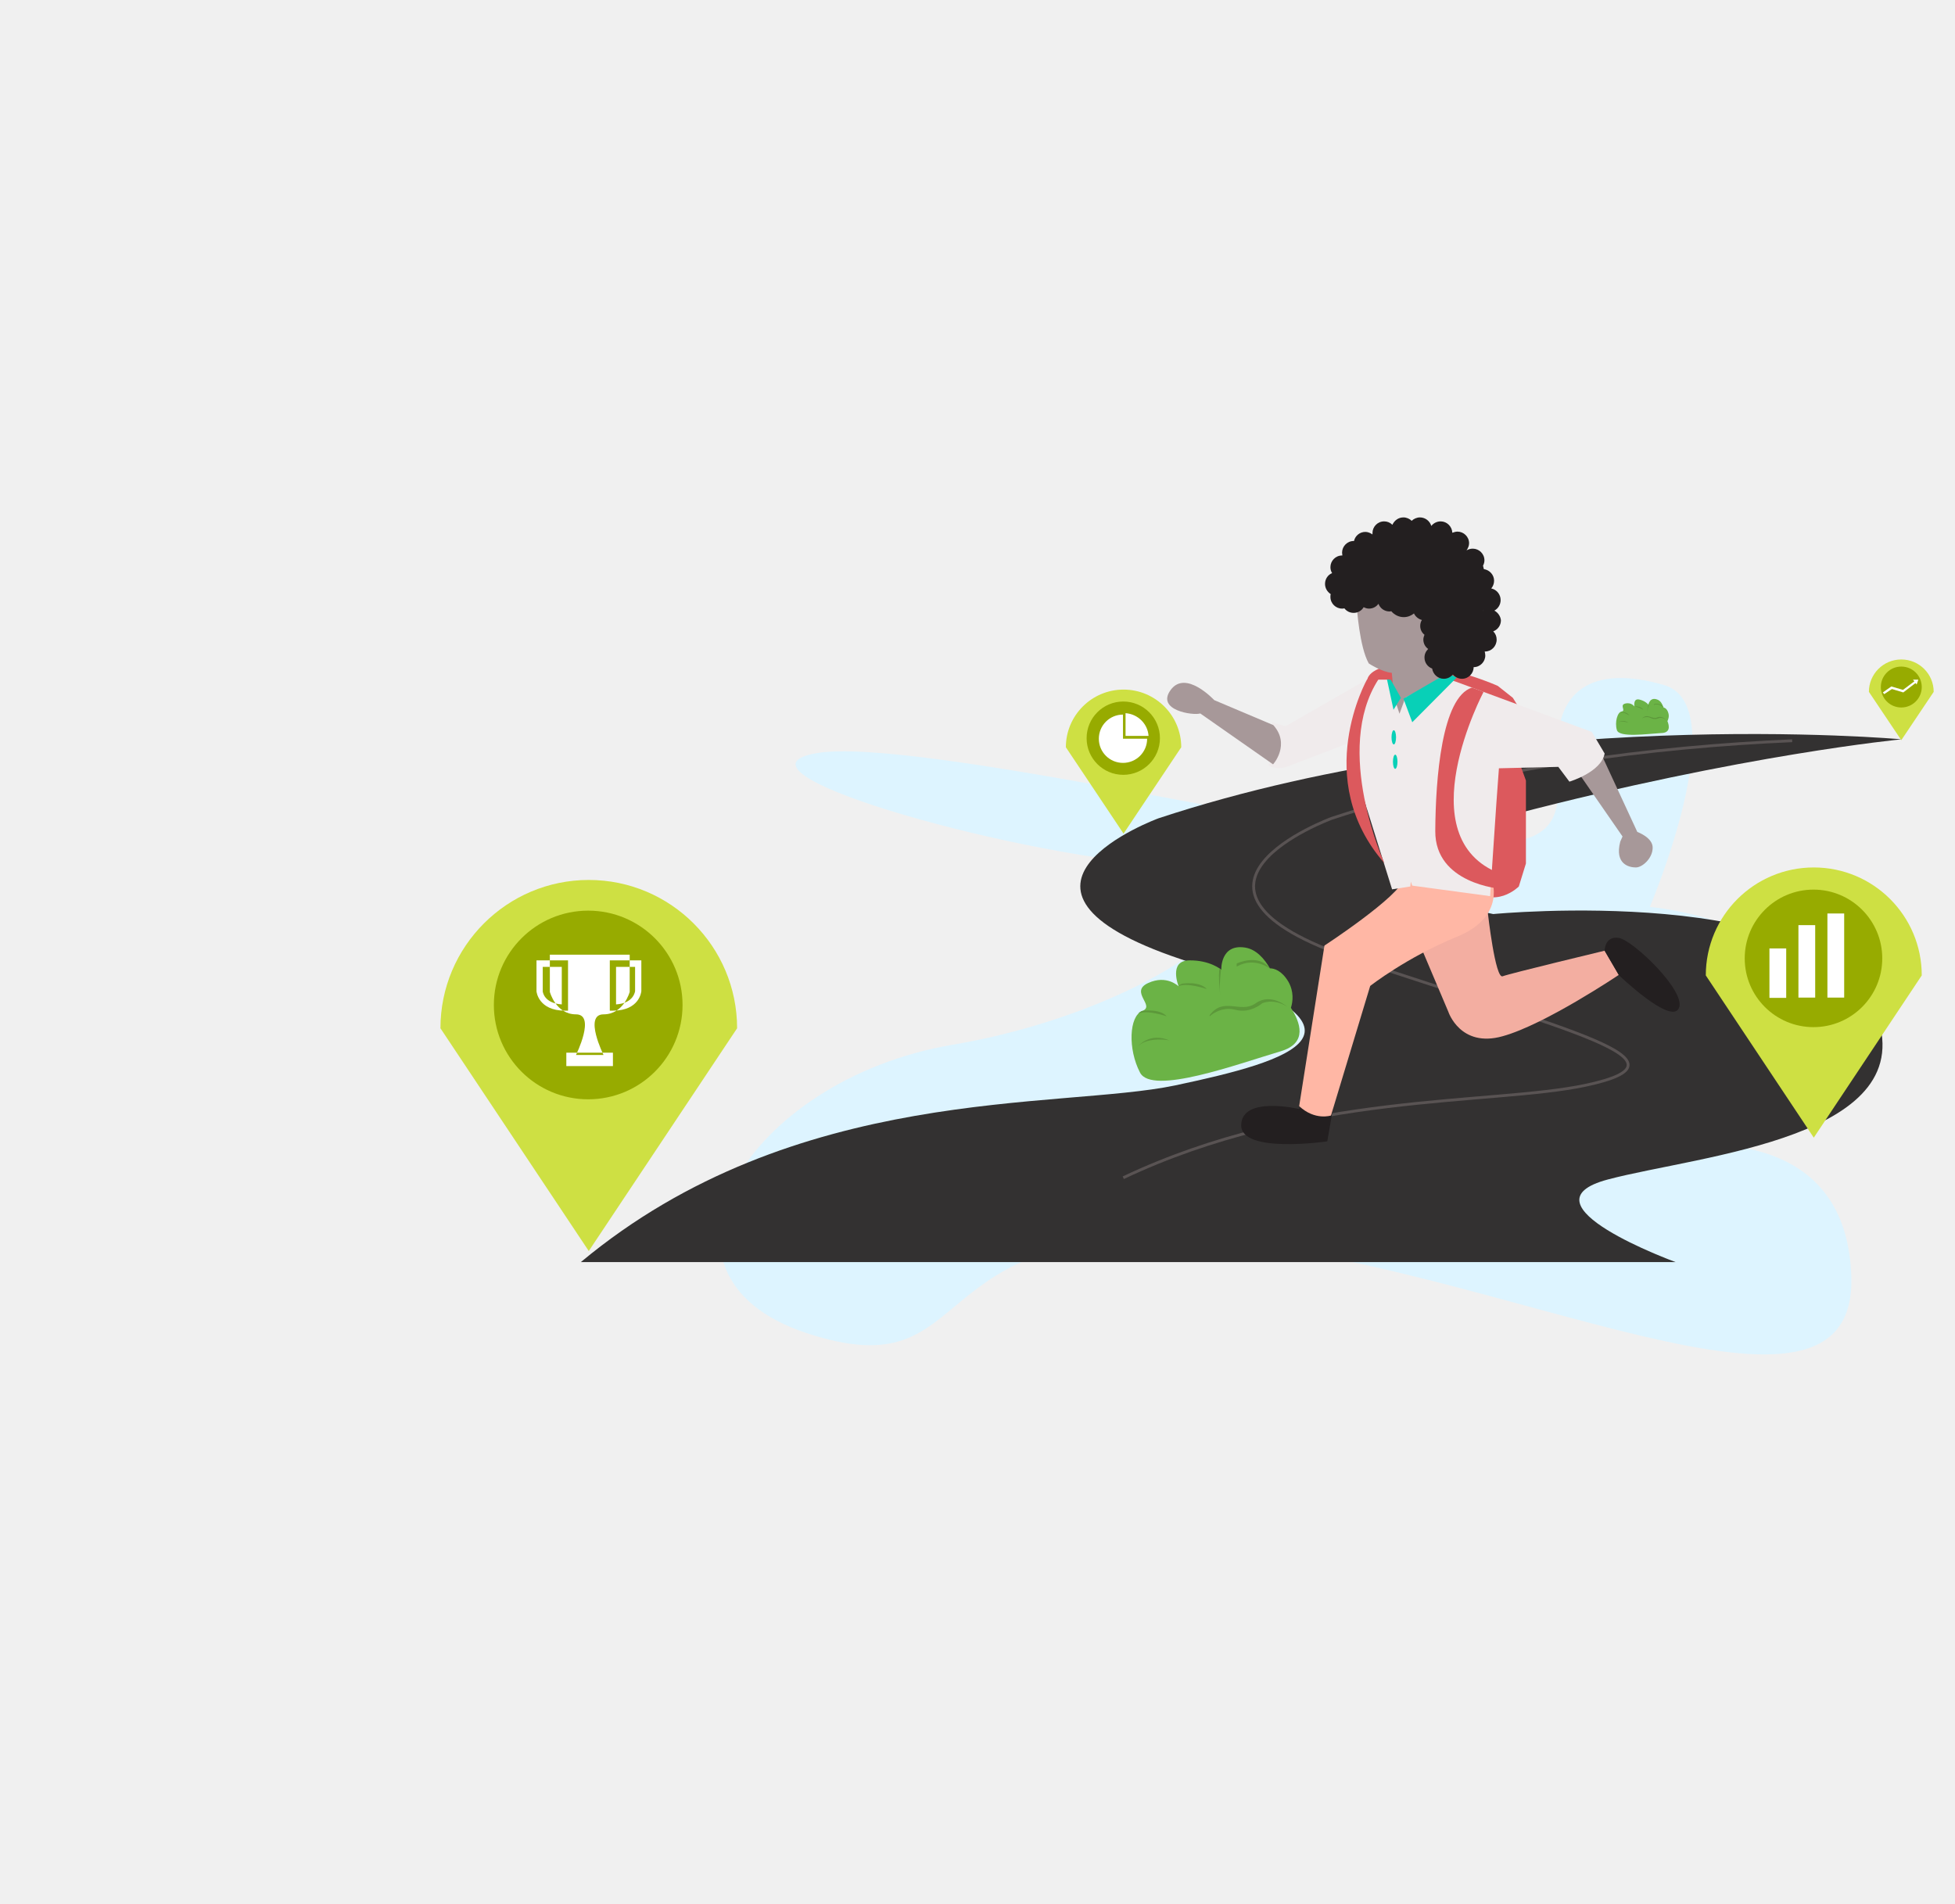
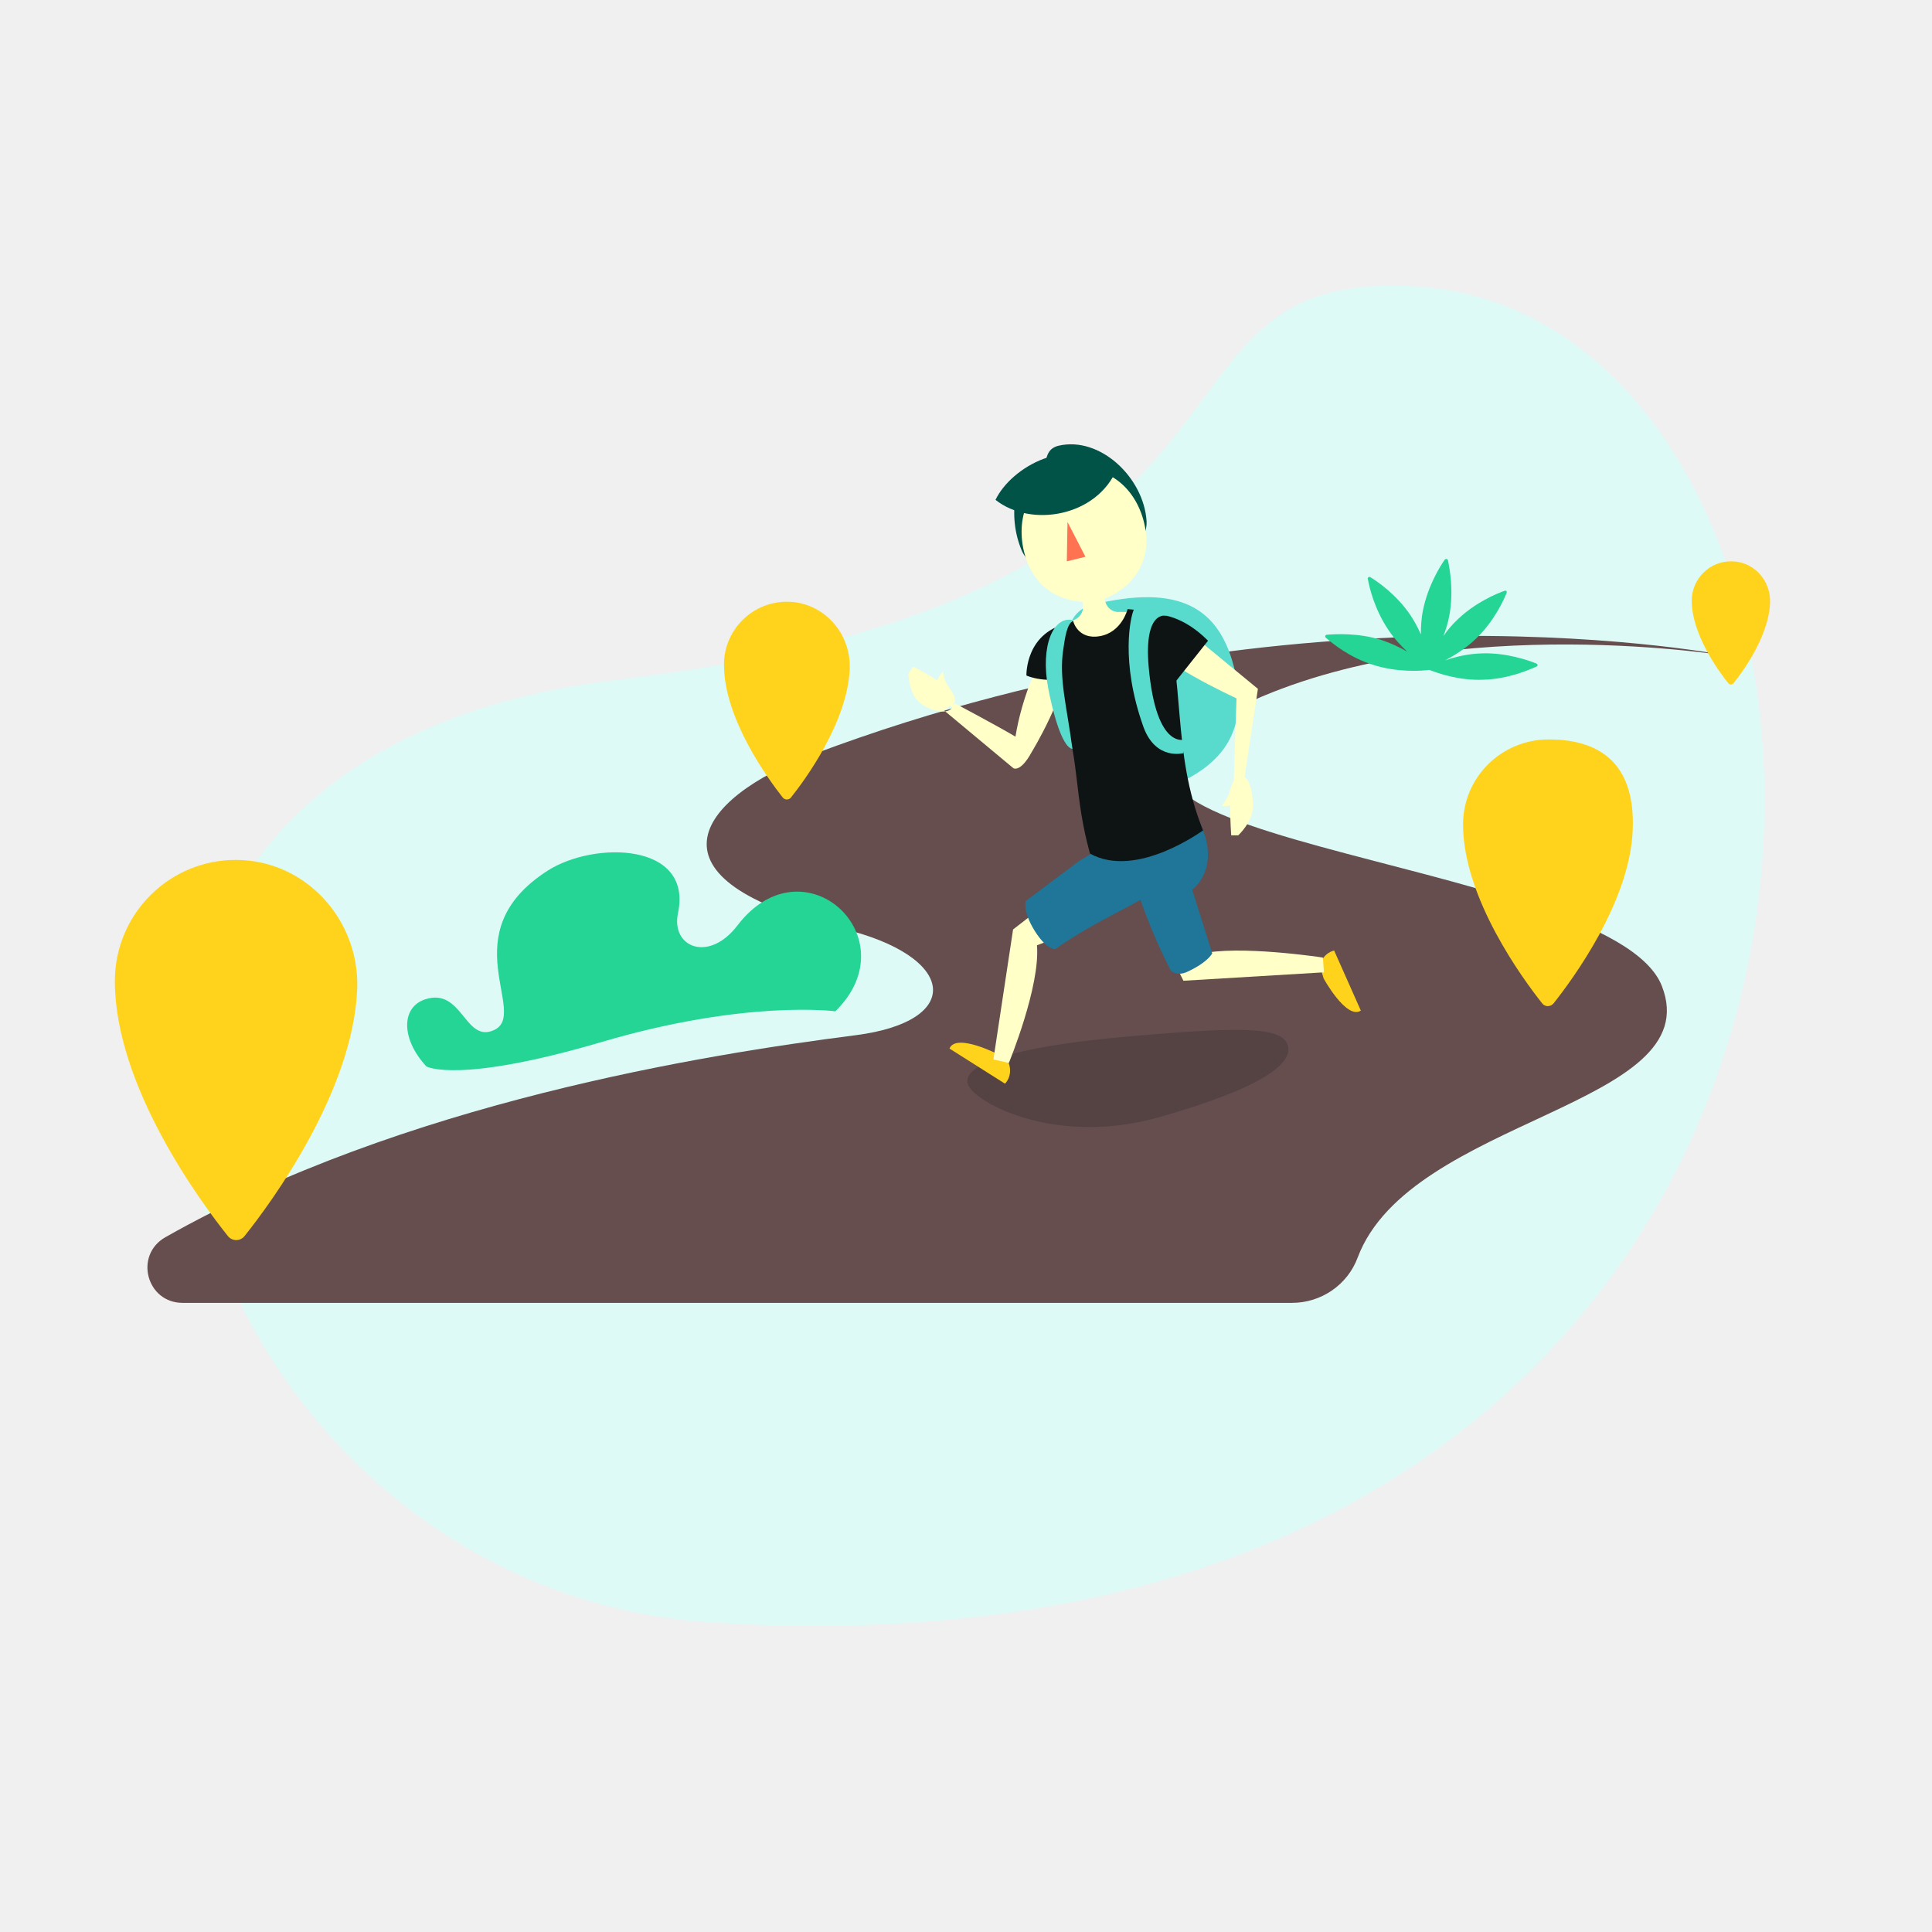
- <svg xmlns="http://www.w3.org/2000/svg" viewBox="0 0 688 670" enable-background="new 0 0 688 670">
-   <path fill="#DDF4FF" d="M580.6 319.2s30.1-70.8 5-78.1c-25.1-7.3-39 1.7-37.4 25.7 1.7 24-1.1 31.2-35.7 30.7-34.6-.6-190.8-38.5-225.3-32.4-34.6 6.1 63 34.6 122.7 39.6s-2.2 50.8-74.7 63c-72.5 12.3-113.8 80.9-51.3 101.5 62.5 20.6 36.8-40.7 140.6-32.9 103.7 7.8 229.8 78.6 227 12.3-2.8-66.4-87-41.3-87-41.3s99.4 4.5 87.1-39.6c-12.4-44-71-48.5-71-48.5z" />
-   <path fill="#333131" d="M669.2 260.2s-139-12.6-261.5 27.8c0 0-66.9 24.5 7.9 49.6 74.8 25.2 39.1 35.7-2 44.4-41 8.6-133.7-.7-209.2 62.2h385.3s-56.3-20.5-23.8-29.1c32.4-8.6 111.9-14.6 94-59.6-17.9-45-134.4-33.8-134.4-33.8s-73.5-13.9 7.3-35.1c80.8-21.1 136.4-26.4 136.4-26.4z" />
-   <path stroke="#595353" stroke-miterlimit="10" d="M630.7 260.7c-47.8 2.1-106.6 9-162 27.3 0 0-66.9 24.5 7.9 49.6 74.8 25.2 122.3 35.7 81.2 44.4-32.8 6.9-98.8 2.3-162.5 32.5" fill="none" />
-   <path fill="#CEE043" d="M415.7 263c0-11.2-9.1-20.3-20.3-20.3-11.2 0-20.3 9.1-20.3 20.3l20.3 30.4 20.3-30.4z" />
-   <circle fill="#97AB00" cx="395.3" cy="259.8" r="12.9" />
-   <path fill="#fff" d="M403.7 260c0 4.7-3.8 8.5-8.5 8.5s-8.5-3.8-8.5-8.5 3.8-8.5 8.5-8.5v8.5h8.5zM404.2 259c-.3-4.3-3.8-7.7-8.1-8v8h8.1z" />
-   <path fill="#CEE043" d="M676.3 343.3c0-21-17-38-38-38s-38 17-38 38l38 57.1 38-57.1z" />
-   <circle fill="#97AB00" cx="638.2" cy="337.3" r="24.2" />
-   <path fill="#fff" d="M622.7 333.8h5.9v17.4h-5.9zM632.9 325.6h5.9v25.5h-5.9zM643.1 321.5h5.9v29.6h-5.9z" />
-   <path fill="#CEE043" d="M680.5 243.5c0-6.3-5.1-11.4-11.4-11.4-6.3 0-11.4 5.1-11.4 11.4l11.4 17 11.4-17z" />
-   <circle fill="#97AB00" cx="669.1" cy="241.8" r="7.2" />
-   <path fill="#fff" d="M662.6 243.7l.5.6 2.7-1.8 4 1.2 4.3-3.3.4.5.6-1.7h-1.9l.5.6-4 3-4.1-1.2z" />
-   <path fill="#CEE043" d="M259.4 361.9c0-28.8-23.4-52.2-52.2-52.2-28.8 0-52.2 23.4-52.2 52.2l52.2 78.4 52.2-78.4z" />
-   <circle fill="#97AB00" cx="207" cy="353.7" r="33.2" />
-   <path fill="#fff" d="M208.7 336h-15.2v13.1s2.1 7.9 9.2 7.9 0 14.3 0 14.3h9.7s-7.1-14.3 0-14.3 9.2-7.9 9.2-7.9V336h-12.9zM199.3 370.5h16.4v4.7h-16.4zM199.9 355.7h-1.1c-9.4 0-10-6.8-10-6.8V338h11.1v17.7zm-8.9-15.4v8.6c0 .1.4 4.2 6.7 4.6v-13.2H191zM215.7 355.7h-1.1V338h11.1v10.8c0 .2-.6 6.9-10 6.9zm1.1-15.4v13.2c6.3-.4 6.7-4.7 6.7-4.7v-8.5h-6.7z" />
-   <path fill="#5C983A" d="M414.7 347.2s3.2 3.6 3.8 5.6c0 0-4.4-6-5.4-6.8-.1 0 1.3.9 1.6 1.2z" />
-   <path fill="#6BB346" d="M454.3 354.7c.7-2.2 1.1-5.7-.9-9.2-2.3-3.9-5-4.7-6.5-4.7-2-3.5-4.9-6.7-8.7-7.3-8.8-1.4-8.4 7.8-8.4 7.8s-3.9-3.4-11.3-3.3c-7.4.1-3.7 9.2-3.7 9.2s-4.1-4.3-10.8-1.2c-6.6 3.1 2.7 8-2 9.8-4.7 1.8-5.1 13.5-.8 21.7 4.2 8.1 34.3-3 49.5-7.5 9.7-2.9 6.8-10.3 3.6-15.3z" />
-   <path fill="#5C983A" d="M429.7 341.3s-.7 5.5-.3 8.8c0 0-.8-7.1-.2-9.3l.5.5zM401.9 355.8s6.1-1 8.7 1.9c0 0-6.9-2.4-10-1 0 0 .5-.6 1.3-.9zM416 346.2s6.1-1 8.7 1.9c0 0-6.9-2.4-10-1 0 0 .5-.6 1.3-.9zM453 354.3s-5.8-5-11.1-1.2-11.2-2.5-16.2 4.2v.4s3.8-3.7 9.1-2.3c5.3 1.4 9.4-2.3 9.4-2.3s3.9-1.9 8.8 1.2zM400.6 368.1s4.1-4.9 11-1.9c0-.1-7.5-1.4-11 1.9zM435.2 339.1s7.8-3.7 11.7 1.8c0 0-5.4-4.3-11.7-.7v-1.1zM575.3 248.8s.7 1.3.8 2c0 0-.9-2.1-1.2-2.4 0 0 .4.3.4.4z" />
-   <path fill="#6BB346" d="M586.8 253.8c.3-.6.7-1.7.3-2.9-.4-1.4-1.2-1.8-1.7-1.9-.4-1.2-1-2.4-2.2-2.8-2.6-1-3.1 1.8-3.1 1.8s-1-1.3-3.2-1.8c-2.3-.5-1.7 2.5-1.7 2.5s-1-1.6-3.2-1.1.3 2.6-1.3 2.8c-1.5.2-2.5 3.8-1.7 6.5.7 2.8 10.6 1.4 15.5 1.1 3.4 0 3-2.5 2.3-4.2z" />
-   <path fill="#5C983A" d="M580.3 248.1s-.6 1.6-.7 2.7c0 0 .2-2.2.6-2.8l.1.1zM570.9 250.6s1.9.1 2.5 1.2c0 0-1.9-1.2-3-1 0 0 .2-.2.5-.2zM575.8 248.6s1.9.1 2.5 1.2c0 0-1.9-1.2-3-1 .1 0 .2-.1.5-.2zM586.5 253.6s-1.4-1.9-3.3-1.1c-1.9.8-3.2-1.5-5.2.2v.1s1.4-.9 2.9-.1 3 0 3 0 1.3-.4 2.6.9zM569.6 254.2s1.6-1.2 3.5.2c0 0-2.2-.9-3.5-.2zM582.1 247.8s2.6-.6 3.4 1.3c0 0-1.3-1.7-3.5-1l.1-.3z" />
-   <path fill="#DC595D" d="M481.7 255.8l18.5 33s7.6 14.6 16.7 23.2 17.6 0 17.6 0l2.5-8.1V274.7l-2-5.5v-19.4l-2.6-4.2-5.3-4.2s-15.7-7.1-30.5-7.5c-14.8-.4-15.4 5.2-15.4 5.2l.5 16.7z" />
-   <path fill="#A79899" d="M563.6 265.6l12.6 27.2s5.6 2 5.4 5.7c-.1 3.7-3.7 6.8-5.9 6.8s-7.6-1-5.5-9.1l.8-1.8-15.3-22.1 7.9-6.7zM477.5 213.7s.9 14 4.2 19.8c0 0 4.5 3 8.1 3.3l.9 10 1.1 7.9 2.2 39.7 11.1-1.9 4.9-41-1.2-12.4-.8-15.2-3.2-14.9-13-6-14.3 10.7z" />
-   <path fill="#231F20" d="M469.1 390.1l-2 11.6s-30.6 4.5-30.3-5.8c.3-10.3 20.3-5.6 20.3-5.6l2.5-2.8s8.4-1.6 9.5 2.6z" />
-   <path fill="#F3AEA1" d="M497 326.1l12.7 30s4.2 12.8 19.1 8.6c14.9-4.1 40.9-21.6 40.9-21.6l-5-8.5s-33.3 8-35.9 9c-2.6 1-5.2-22.3-5.2-22.3l-26.6 4.8z" />
-   <path fill="#FFB7A5" d="M524.9 309.3s5.5 13.2-12.2 20.4c-17.8 7.3-30.5 17.3-30.5 17.3l-13.8 45.6s-5.6 1.9-11.2-3.3l8.9-56.5s26.6-17.4 28-23.6c1.3-6.1 30.8.1 30.8.1z" />
-   <path fill="#231F20" d="M564.7 334.6s0-5.3 5-4.5c5 .8 24 19 21.1 24.8-2.9 5.8-21.1-11.7-21.1-11.7l-5-8.6z" />
-   <circle fill="#08D0B7" cx="491.7" cy="265.6" r="1.2" />
-   <circle fill="#08D0B7" cx="492.2" cy="272.3" r="1.2" />
-   <path fill="#F0EBEC" d="M481.1 239.1l-28.7 16.5-4.8-1.4s4.3 9-1.3 15.1c0 0 2.6 2.1 7.3.3l20.3-7.8 16 51.2 6.4-1 .2-1.7.5 1.4 27.4 3.7 2.2-32.7.9-12.3 20.9-.5 3.9 5.2s11.2-3.3 12.4-9.9l-4.5-7.6-47.6-17.6-4.5-1.5-13.5 7-2.1 5.7-3.9-12h-7.5z" />
-   <path fill="#A79899" d="M448.1 255.2l-20.8-8.8s-10-10.8-15.3-3.6c-5.3 7.2 7.9 9.1 10.4 8.3L448 269c.1 0 6.2-7 .1-13.8z" />
-   <path fill="#08D0B7" d="M489.4 239.2l3.6 6.4-2.6 4.2-2.3-10.7.7.1zM509.6 236.8l-15.7 9.1 3.1 8.3 15.6-15.7z" />
-   <path fill="#231F20" d="M525.9 214.9c1.3-.7 2.2-2.1 2.2-3.7 0-2-1.4-3.7-3.3-4.1.6-.7 1-1.7 1-2.7 0-2.1-1.6-3.8-3.6-4.1l-.3-1.2c.3-.6.5-1.2.5-1.9 0-2.3-1.9-4.1-4.1-4.1-.8 0-1.5.2-2.2.6.5-.7.9-1.6.9-2.5 0-2.3-1.9-4.1-4.1-4.1-.6 0-1.2.2-1.8.4-.1-2.2-1.9-4-4.1-4-1.3 0-2.5.6-3.3 1.6-.5-1.7-2.1-3-4-3-1.1 0-2.2.5-2.9 1.2-.7-.7-1.8-1.2-2.9-1.2-1.8 0-3.2 1.1-3.9 2.6-.8-.8-1.8-1.2-2.9-1.2-2.3 0-4.1 1.9-4.1 4.1v.5c-.7-.5-1.6-.9-2.5-.9-2 0-3.6 1.4-4 3.2h-.1c-2.3 0-4.1 1.9-4.1 4.1 0 .3.1.7.1 1h-.1c-2.3 0-4.1 1.9-4.1 4.1 0 .8.2 1.5.6 2.1-1.5.6-2.5 2.1-2.5 3.8 0 1.5.8 2.8 2 3.6-.1.3-.1.6-.1 1 0 2.3 1.9 4.1 4.1 4.1.3 0 .5 0 .8-.1.8 1 1.9 1.6 3.3 1.6 1.5 0 2.8-.8 3.5-2 .6.3 1.2.5 1.9.5 1.4 0 2.6-.7 3.3-1.7.6 1.6 2.1 2.7 3.9 2.7.2 0 .4 0 .6-.1 1.1 1.3 2.7 2.1 4.4 2.1 1.4 0 2.6-.5 3.6-1.3.5 1.1 1.6 2 2.8 2.3-.4.6-.6 1.3-.6 2.1 0 1.3.6 2.4 1.5 3.1-.2.5-.4 1.1-.4 1.7 0 1.4.7 2.6 1.7 3.3-.8.8-1.3 1.8-1.3 3 0 1.8 1.1 3.3 2.7 3.9.3 2 2 3.6 4.1 3.6 1.3 0 2.4-.6 3.2-1.5.8.9 1.9 1.5 3.2 1.5 2.3 0 4.1-1.9 4.1-4.1 2.3 0 4.1-1.9 4.1-4.1 0-.5-.1-.9-.2-1.4h.1c2.3 0 4.1-1.9 4.1-4.2 0-1.1-.4-2.1-1.2-2.9 1.6-.6 2.7-2.1 2.7-3.9-.1-1.3-1-2.7-2.3-3.4zm-4 .1v-.1h.1s-.1 0-.1.1z" />
-   <ellipse fill="#08D0B7" cx="490.5" cy="259.5" rx=".8" ry="2.5" />
-   <ellipse fill="#08D0B7" cx="491" cy="268.1" rx=".8" ry="2.5" />
-   <path fill="#DC595D" d="M528.1 312.8s-23.1-1.7-23-20.3c.1-18.6 2.3-47.1 12.9-50.5l4.1 1.5s-27.2 51.4 5.9 64v5.3zM487.2 303.8s-18.2-39.8-2.1-64.7h-4s-19.8 35 6.1 64.7z" />
+ <svg xmlns="http://www.w3.org/2000/svg" viewBox="0 0 550 550" enable-background="new 0 0 550 550">
+   <path fill="#DDFAF7" d="M403.7 81.6c-86.6-6-26.7 88-228.4 112-198.6 23.7-129.7 258.5 27.3 268.3C564.5 484.4 554.6 92 403.7 81.6z" />
+   <path fill="#664D4E" d="M493.1 186.9S371.7 162 231.6 214.7c-34.1 12.8-49.5 36 7.9 49.6 32.9 7.8 35.2 26.4 4.1 30.4-43 5.5-128.9 19.2-196.5 57.5-9 5.1-5.4 18.7 4.9 18.7h315.8c8.3 0 15.8-5.1 18.7-12.9 15-39.9 100-43 86.6-77.3-14.7-37.7-206.4-41.2-116.4-81.3 57.9-25.8 136.4-12.5 136.4-12.5z" />
+   <path fill="#FFD31C" d="M67.5 244.8c-19.2-.2-34.8 15.3-34.8 34.5 0 29.8 24.4 62.9 32.2 72.6 1.2 1.5 3.5 1.5 4.7 0 7.6-9.5 30.9-41.1 32.1-70.4.7-19.5-14.5-36.5-34.2-36.7zm373.4-34.3c-13.5 0-24.4 10.8-24.4 24.2 0 20.9 17.1 44.1 22.5 50.9.8 1.1 2.4 1.1 3.3 0 5.3-6.7 21.7-28.8 22.5-49.3.9-21.3-12.1-25.8-23.9-25.8zm-216.7-39.2c-10-.1-18.1 8-18.1 17.9 0 15.5 12.7 32.7 16.7 37.8.6.8 1.8.8 2.4 0 3.9-4.9 16.1-21.4 16.7-36.6.4-10.2-7.5-19-17.7-19.1zm268.7-11.5c-6.2-.1-11.3 5-11.3 11.2 0 9.7 7.9 20.4 10.4 23.5.4.5 1.1.5 1.5 0 2.5-3.1 10-13.3 10.4-22.8.3-6.4-4.6-11.9-11-11.9z" />
+   <path fill="#24D595" d="M437.4 188.9c-2.3-.9-8.4-3.1-15.4-2.9-4.1.1-7.7 1-10.6 2 2.6-1.4 5.9-3.4 8.8-6.2 5.1-4.9 7.8-10.8 8.7-13 .2-.4-.2-.8-.6-.6-2.3.8-8.3 3.3-13.4 8.2-1.6 1.5-2.9 3.1-4 4.7.7-1.8 1.3-3.8 1.7-5.9 1.3-7 .1-13.3-.4-15.7-.1-.4-.6-.5-.9-.2-1.4 2-4.8 7.5-6.2 14.4-.5 2.4-.6 4.8-.6 6.9-.8-1.8-1.8-3.7-3-5.5-4-5.9-9.3-9.5-11.4-10.8-.4-.2-.8.1-.7.5.4 2.4 1.9 8.7 5.9 14.6 1.6 2.4 3.5 4.4 5.3 6.1-2.1-1.2-4.6-2.4-7.3-3.3-6.7-2.1-13.2-1.7-15.6-1.5-.4 0-.6.6-.3.8 1.8 1.6 6.8 5.7 13.6 7.8 7 2.2 13.8 1.7 15.9 1.4 2.3.9 8.4 3.1 15.4 2.8 7.1-.2 13-2.8 15.2-3.8.3-.1.3-.6-.1-.8z" />
+   <path fill="#554242" d="M275.6 308.8c-2.2-5.4 11.8-10.8 45.3-13.7 30.9-2.7 43.6-3 45.6 2.2s-6.8 12.3-36.4 20.7c-29.5 8.4-52.4-4-54.5-9.2z" />
+   <path fill="#58DBCC" d="M351.6 191.2c-4.2-18.4-15.9-25.1-40.8-19-4.5 1.1-7.4 5.6-6.4 10.1l1.4 6 6.1 2.7 5.5 24.1c1.7 7.4 9.6 11.4 16.6 8.5 12.1-5.1 21.8-14 17.6-32.4z" />
+   <path fill="#015247" d="M326.4 148.3c.6 9.5-15.2 14.8-15.2 14.8s-16.5 2.4-20.3-6.3c-2.1-4.9-2.7-10.6-1.7-15.8 12.1-2.9 5.3-12.4 12.1-14.1 11.9-2.8 24.3 9.1 25.1 21.4z" />
+   <path fill="#FFFFC7" d="M291.5 157c3.3 13.6 15.4 15.4 21.4 13.9s16.1-8.5 12.8-22.1c-2.5-10.4-11.2-17.3-21.7-14.8s-15 12.5-12.5 23z" />
+   <path fill="#015247" d="M318 133.4c-5.7 13.7-24.5 16.9-34.6 8.9 4.4-9.2 20.9-19.1 34.6-8.9z" />
+   <path fill="#FF7353" d="M303.9 148.6l5.1 9.9-5.3 1.3z" />
+   <path fill="#FFFFC7" d="M314.7 171.4l-2.1-7.8c-.4-1.3-1.6-2.1-2.9-1.9-1.3.2-2.2 1.4-2.1 2.7l.7 8c.2 1.9-1 3.6-2.8 4.2-8.5 2.8 10.4 19.7 10.4 19.7l17.7-18.4s-5.8-3.9-14.8-3.7c-1.9.2-3.6-1-4.1-2.8z" />
+   <path fill="#FFD31C" d="M387.4 287.7l-7.6-17.1s-3 .5-4.1 4.2l1.1 3.7c-.1-.1 6.5 11.9 10.6 9.2zM270.3 298.5l15.8 10s2.3-2.1 1.1-5.8l-2.9-2.5c.1.1-12.1-6.3-14-1.7z" />
+   <path fill="#FFFFC7" d="M376.6 272.6l.3 4.2-40 2.4-18.9-37.7 13.1-7.3c11.4 26.5 10.4 37.4 10.4 37.4 11-2.7 35.1 1 35.1 1zM333.1 249.5c-12.6 10.4-37.9 19.6-37.9 19.6 1 11.7-8 33.5-8 33.5l-4.4-1 5.6-37 33.4-25.9 11.3 10.8z" />
+   <path fill="#1F7698" d="M337.1 227.1s1.3 4.9 1.9 12.5c.6 7.6-3.8 9.2-8.9 13.1-6.6 5-17.5 8.9-29.7 17.5 0 0-2.5.2-5.9-5.3-3.4-5.5-2.5-8.4-2.5-8.4l15.2-11.4 29.9-18zM339.4 253.3l5.7 18.1s-1.2 2.5-7 5.2c-3.1 1.5-4.8-.3-4.8-.3-11.3-21.9-14.1-40.6-14.1-40.6l9.2-5.1s10.4-2.5 13.6 4.5c5.4 12.5-2.6 18.2-2.6 18.2z" />
+   <path fill="#FFFFC7" d="M288.5 218.7s-.9-8.3 4.1-22.5c2.9-8.2 9.8-13.8 10.6-8 1.2 8.4-9.5 25.9-9.5 25.9-3.2 5.9-5.2 4.6-5.2 4.6z" />
+   <path fill="#0E1414" d="M292.2 192.3s5.5 2.7 14.9.2l-2.3-15.2c-13 2.3-12.6 15-12.6 15z" />
+   <path fill="#FFFFC7" d="M352 198.8l-.8 24.5 2.7.4 4.2-27.6-17.5-14.4c-9.4-6-19-7.3-16.6-1.8 3.5 7.8 28 18.9 28 18.9zM352.5 237.8s4.2-3.8 4.2-8.4-1.4-8.5-3.2-8.5c-1.8 0-3.3 3.8-3.3 8.4s.3 8.5.3 8.5h2zM353.6 220.9c-3.8 0-2.5 5.2-5.8 8.4 0 0 5.7 2.1 5.8-8.4z" />
+   <path fill="#0E1414" d="M310.3 243c-4.5-16.2-2.9-25.4-7.4-39.5-4.3-13.4-2.4-25.2 2.6-26.7 0 0 1.3 5.4 7.6 4.3 6.3-1.1 7.9-7.7 7.9-7.7 6 .4 9.9 1.8 9.9 1.8 6.8 16.7 2.4 38.7 11.6 61.2 0-.1-18.9 14-32.2 6.6z" />
+   <path fill="#FFFFC7" d="M288.5 218.7l-19.8-16.5 2.9-2.1s11.5 6.1 17.3 9.5c3.6 2.2 1.7 6.6-.4 9.1zM258.6 191.7s.1 6.3 3.7 8.7c3.6 2.4 7.6 2.9 8.8 1 1.2-1.8-.7-5.3-4.3-7.7-3.6-2.4-6.8-3.9-6.8-3.9l-1.4 1.9zM271.1 201.4c2.6-3.9-2.4-5.2-2.6-10.2-.1 0-5.6 4.8 2.6 10.2z" />
+   <path fill="#0E1414" d="M330.9 175.1s6.2.4 13 7.3l-9.6 12.1c-10.1-8.6-3.4-19.4-3.4-19.4z" />
+   <path fill="#58DBCC" d="M305.7 176.6c-5.8-1.6-9.6 7.2-7.3 19.3 1 5.3 3.7 16.8 6.9 17.3-1.6-12.2-3.9-20-2.6-28.4.5-3.3 1-7.4 3-8.2zM325.5 206.9c3.5 9.7 11.4 7.5 11.4 7.5l.9-4s-8.6 4.1-10.8-20.6c-1.4-16.3 5-14.5 5-14.5-1.1-1.6-8.3-3.4-9.2-1.8-.9 1.8-4 14.6 2.7 33.4z" />
+   <path fill="#24D595" d="M209.9 263.5c-8.1 10.6-18.9 6.2-16.9-3.5 4.3-20.2-23.8-20.6-37-12.2-27.9 17.8-5 41-15.5 45.5-8.2 3.6-8.9-12.3-19.5-8.8-6.9 2.3-6.8 11.4.4 19.1 0 0 8.9 5.1 50-7s66.4-8.7 66.4-8.7c21.4-20.9-9-49.2-27.9-24.4z" />
</svg>
